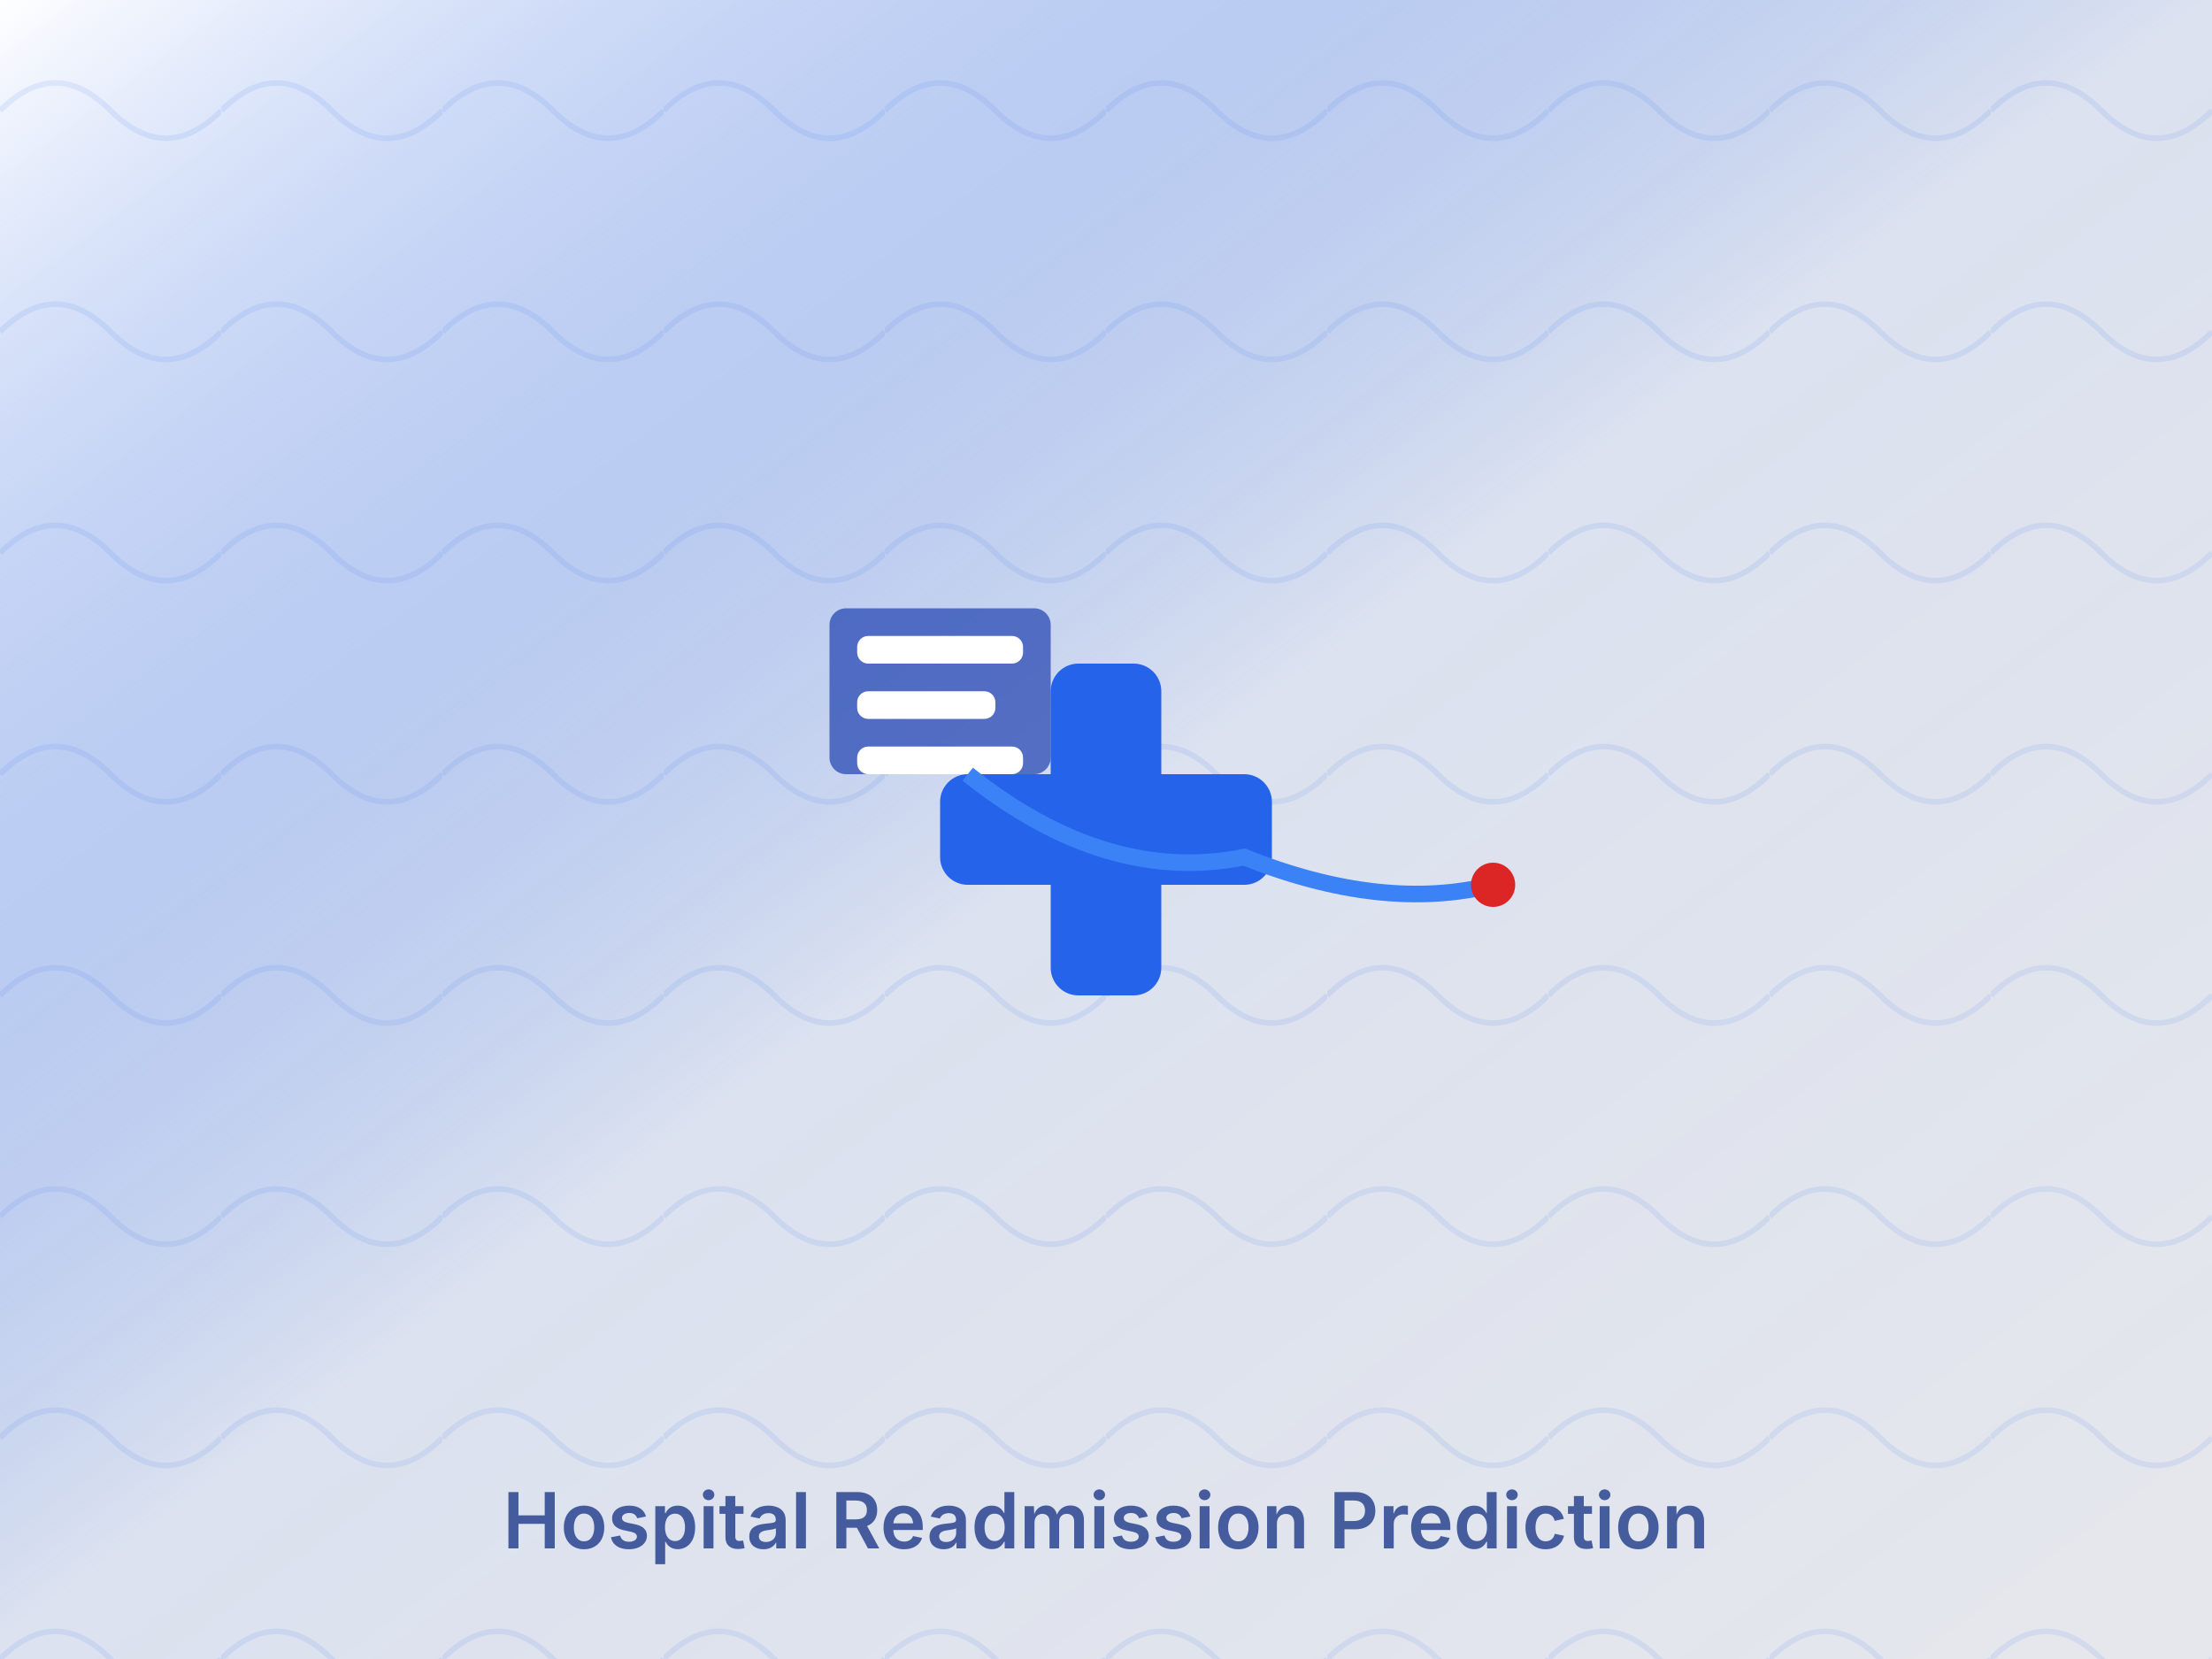
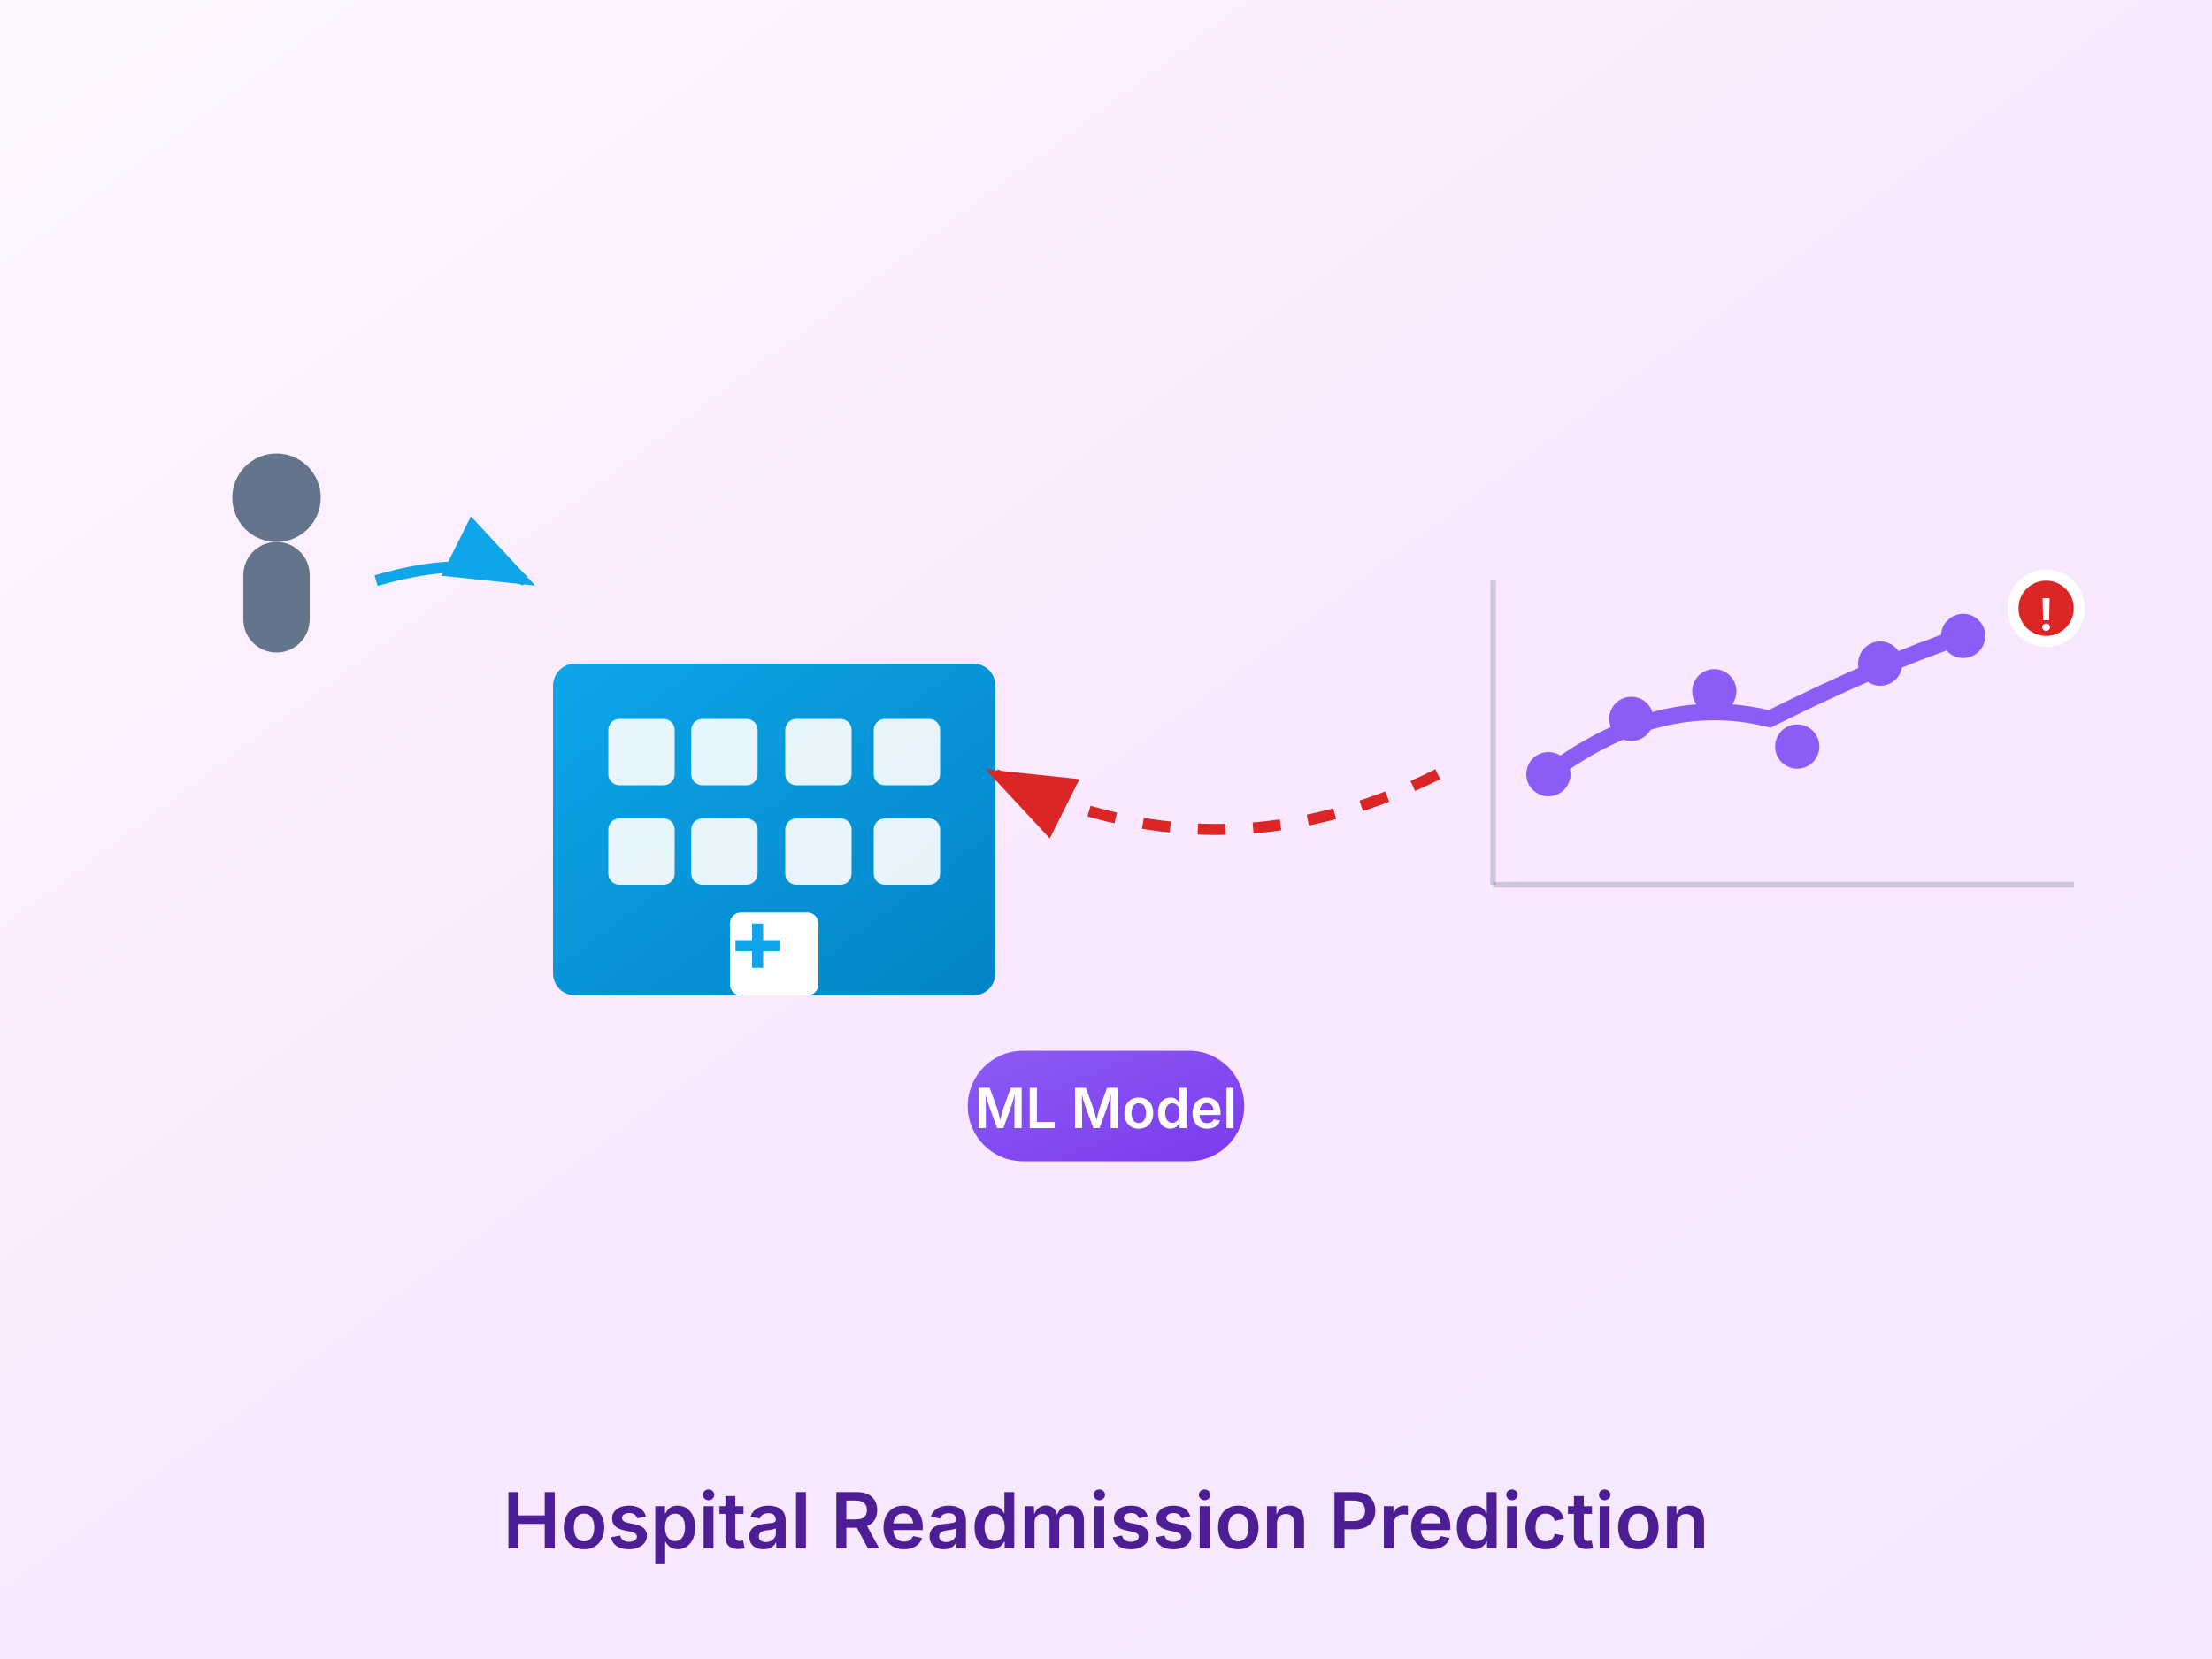
<svg xmlns="http://www.w3.org/2000/svg" width="400" height="300" viewBox="0 0 400 300">
  <defs>
-     <pattern id="waves" x="0" y="0" width="40" height="40" patternUnits="userSpaceOnUse">
-       <path d="M0,20 Q10,10 20,20 Q30,30 40,20" fill="none" stroke="#2563eb" stroke-width="1" opacity="0.1" />
-     </pattern>
-     <linearGradient id="oceanGradient" x1="0%" y1="0%" x2="100%" y2="100%">
-       <stop offset="0%" stop-color="#ffffff" />
-       <stop offset="50%" stop-color="#2563eb" stop-opacity="0.1" />
-       <stop offset="100%" stop-color="#1e40af" stop-opacity="0.05" />
+     <linearGradient id="medicalBg" x1="0%" y1="0%" x2="100%" y2="100%">
+       <stop offset="0%" stop-color="#fef7ff" />
+       <stop offset="50%" stop-color="#fae8ff" />
+       <stop offset="100%" stop-color="#f3e8ff" />
+     </linearGradient>
+     <linearGradient id="hospitalGradient" x1="0%" y1="0%" x2="100%" y2="100%">
+       <stop offset="0%" stop-color="#0ea5e9" />
+       <stop offset="100%" stop-color="#0284c7" />
+     </linearGradient>
+     <linearGradient id="predictiveGradient" x1="0%" y1="0%" x2="100%" y2="100%">
+       <stop offset="0%" stop-color="#8b5cf6" />
+       <stop offset="100%" stop-color="#7c3aed" />
    </linearGradient>
  </defs>
-   <rect width="400" height="300" fill="url(#oceanGradient)" />
-   <rect width="400" height="300" fill="url(#waves)" />
-   <g transform="translate(200, 150)">
-     <rect x="-30" y="-10" width="60" height="20" fill="#2563eb" rx="5" />
-     <rect x="-10" y="-30" width="20" height="60" fill="#2563eb" rx="5" />
-     <rect x="-50" y="-40" width="40" height="30" fill="#1e40af" opacity="0.7" rx="3" />
-     <rect x="-45" y="-35" width="30" height="5" fill="#ffffff" rx="2" />
-     <rect x="-45" y="-25" width="25" height="5" fill="#ffffff" rx="2" />
-     <rect x="-45" y="-15" width="30" height="5" fill="#ffffff" rx="2" />
-     <path d="M -25,-10 Q 0,10 25,5 Q 50,15 70,10" fill="none" stroke="#3b82f6" stroke-width="3" />
-     <circle cx="70" cy="10" r="4" fill="#dc2626" />
+   <rect width="400" height="300" fill="url(#medicalBg)" />
+   <g transform="translate(100, 120)">
+     <rect x="0" y="0" width="80" height="60" fill="url(#hospitalGradient)" rx="4" />
+     <rect x="10" y="10" width="12" height="12" fill="#ffffff" opacity="0.9" rx="2" />
+     <rect x="25" y="10" width="12" height="12" fill="#ffffff" opacity="0.9" rx="2" />
+     <rect x="42" y="10" width="12" height="12" fill="#ffffff" opacity="0.9" rx="2" />
+     <rect x="58" y="10" width="12" height="12" fill="#ffffff" opacity="0.9" rx="2" />
+     <rect x="10" y="28" width="12" height="12" fill="#ffffff" opacity="0.9" rx="2" />
+     <rect x="25" y="28" width="12" height="12" fill="#ffffff" opacity="0.9" rx="2" />
+     <rect x="42" y="28" width="12" height="12" fill="#ffffff" opacity="0.9" rx="2" />
+     <rect x="58" y="28" width="12" height="12" fill="#ffffff" opacity="0.9" rx="2" />
+     <rect x="32" y="45" width="16" height="15" fill="#ffffff" rx="2" />
+     <rect x="36" y="47" width="2" height="8" fill="#0ea5e9" />
+     <rect x="33" y="50" width="8" height="2" fill="#0ea5e9" />
  </g>
-   <text x="200" y="280" text-anchor="middle" fill="#1e3a8a" font-family="Inter, sans-serif" font-size="14" font-weight="600" opacity="0.8">
+   <g transform="translate(50, 90)">
+     <circle cx="0" cy="0" r="8" fill="#64748b" />
+     <rect x="-6" y="8" width="12" height="20" fill="#64748b" rx="6" />
+   </g>
+   <path d="M68 105 Q85 100 95 105" fill="none" stroke="#0ea5e9" stroke-width="2" marker-end="url(#arrow1)" />
+   <g transform="translate(280, 100)">
+     <circle cx="0" cy="40" r="4" fill="#8b5cf6" />
+     <circle cx="15" cy="30" r="4" fill="#8b5cf6" />
+     <circle cx="30" cy="25" r="4" fill="#8b5cf6" />
+     <circle cx="45" cy="35" r="4" fill="#8b5cf6" />
+     <circle cx="60" cy="20" r="4" fill="#8b5cf6" />
+     <circle cx="75" cy="15" r="4" fill="#8b5cf6" />
+     <path d="M0,40 Q20,25 40,30 Q60,20 75,15" fill="none" stroke="#8b5cf6" stroke-width="3" />
+     <circle cx="90" cy="10" r="6" fill="#dc2626" stroke="#ffffff" stroke-width="2" />
+     <text x="90" y="14" text-anchor="middle" fill="white" font-family="Inter, sans-serif" font-size="8" font-weight="bold">!</text>
+     <line x1="-10" y1="60" x2="95" y2="60" stroke="#64748b" stroke-width="1" opacity="0.3" />
+     <line x1="-10" y1="60" x2="-10" y2="5" stroke="#64748b" stroke-width="1" opacity="0.3" />
+   </g>
+   <path d="M260 140 Q220 160 180 140" fill="none" stroke="#dc2626" stroke-width="2" stroke-dasharray="5,5" marker-end="url(#arrow2)" />
+   <g transform="translate(200, 200)">
+     <rect x="-25" y="-10" width="50" height="20" fill="url(#predictiveGradient)" rx="10" />
+     <text x="0" y="4" text-anchor="middle" fill="white" font-family="Inter, sans-serif" font-size="10" font-weight="600">ML Model</text>
+   </g>
+   <defs>
+     <marker id="arrow1" markerWidth="8" markerHeight="6" refX="7" refY="3" orient="auto">
+       <polygon points="0 0, 8 3, 0 6" fill="#0ea5e9" />
+     </marker>
+     <marker id="arrow2" markerWidth="8" markerHeight="6" refX="7" refY="3" orient="auto">
+       <polygon points="0 0, 8 3, 0 6" fill="#dc2626" />
+     </marker>
+   </defs>
+   <text x="200" y="280" text-anchor="middle" fill="#4c1d95" font-family="Inter, sans-serif" font-size="14" font-weight="600">
        Hospital Readmission Prediction
    </text>
</svg>
